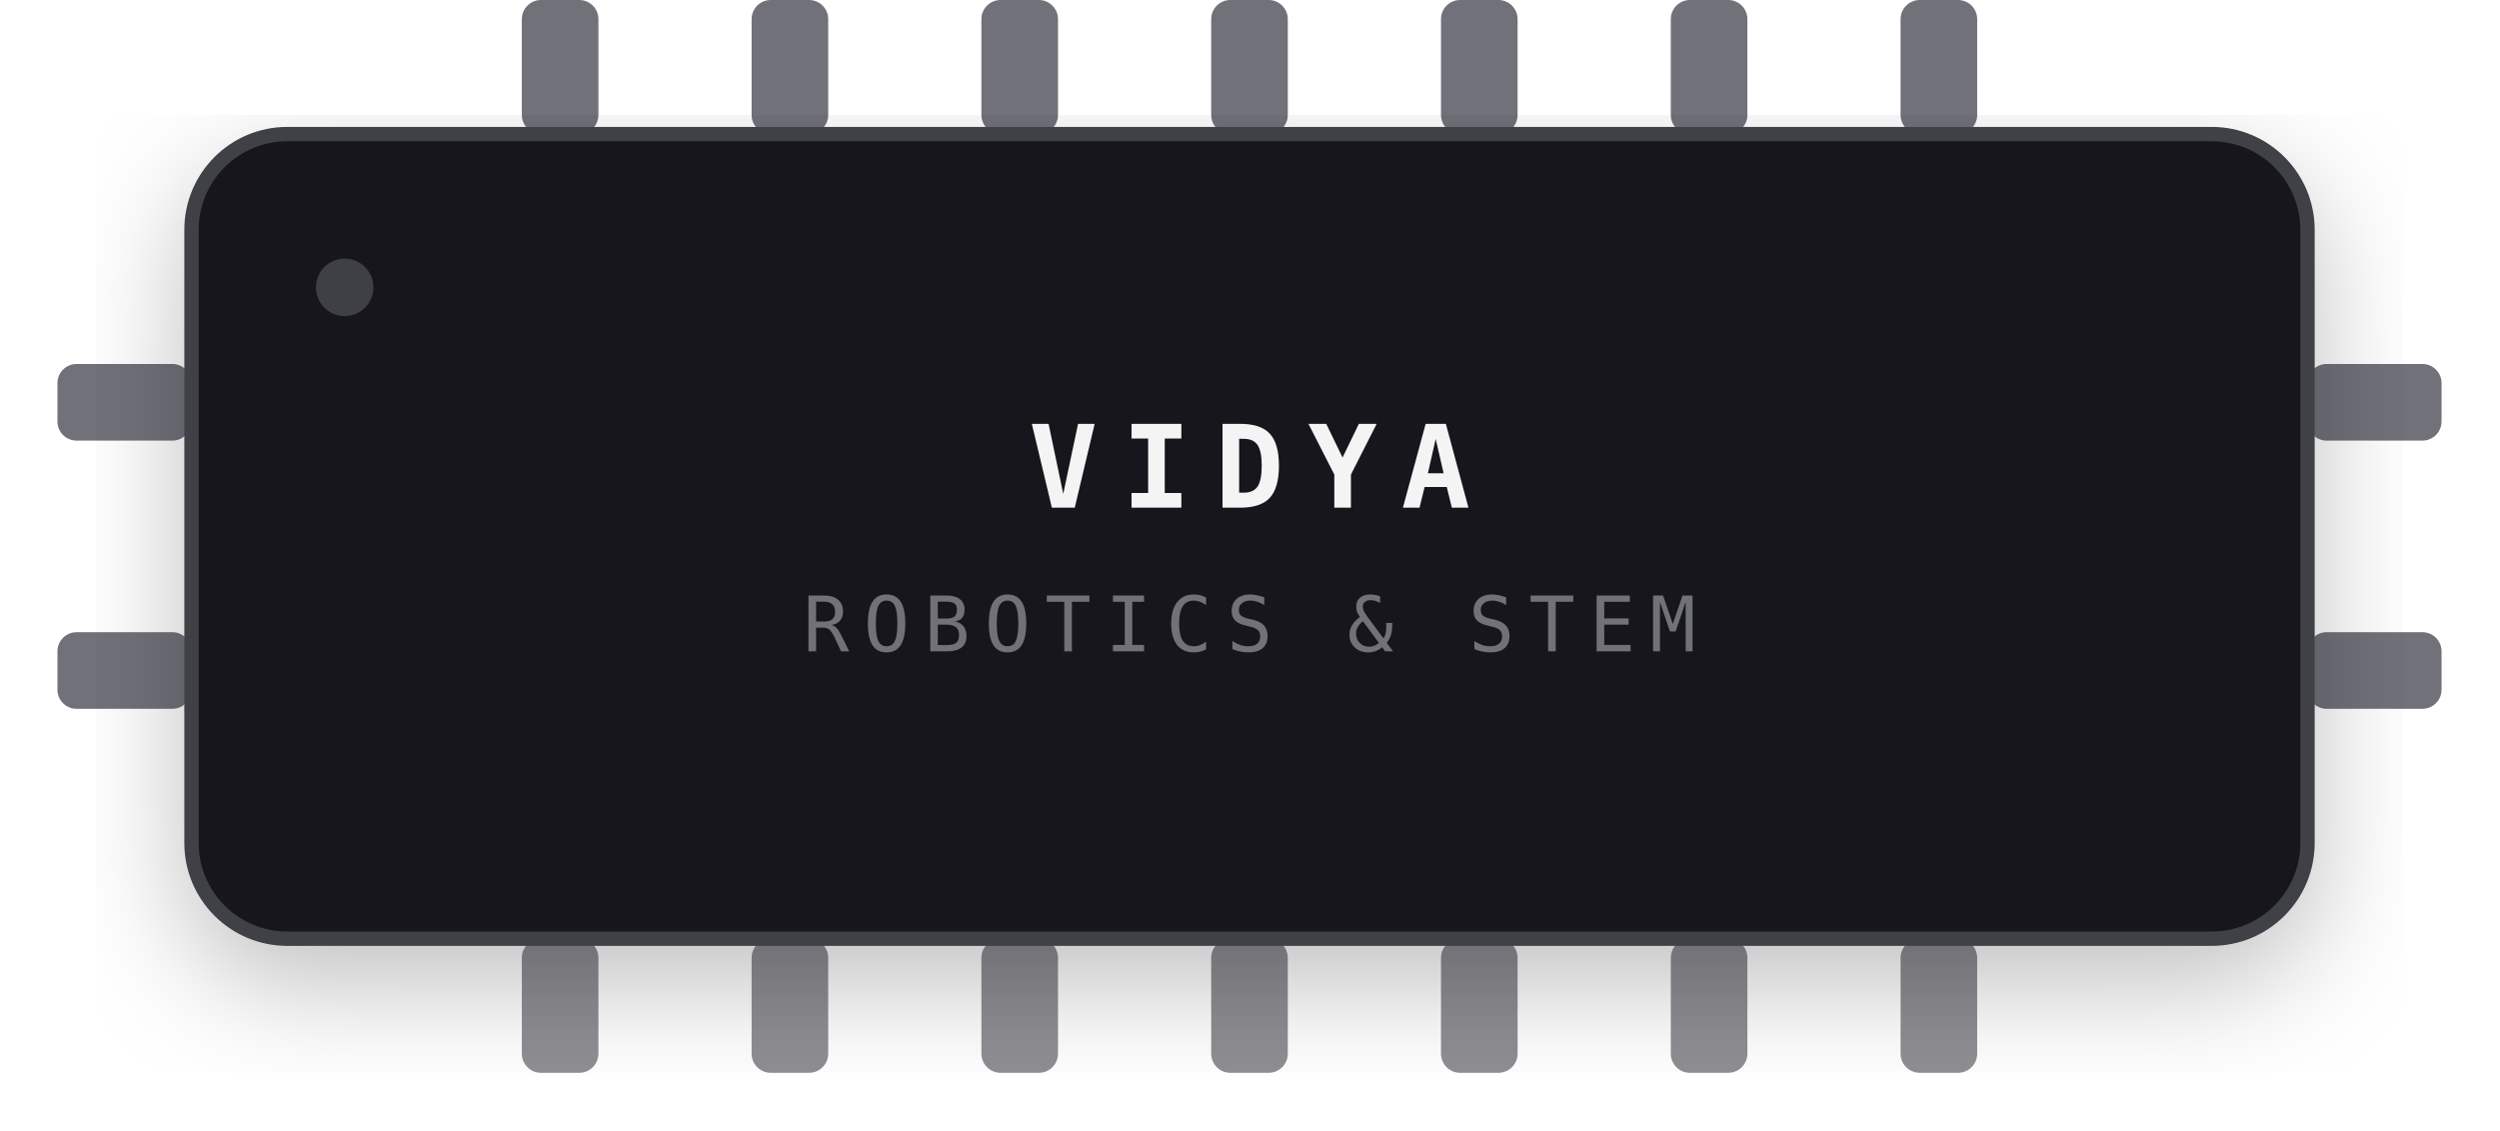
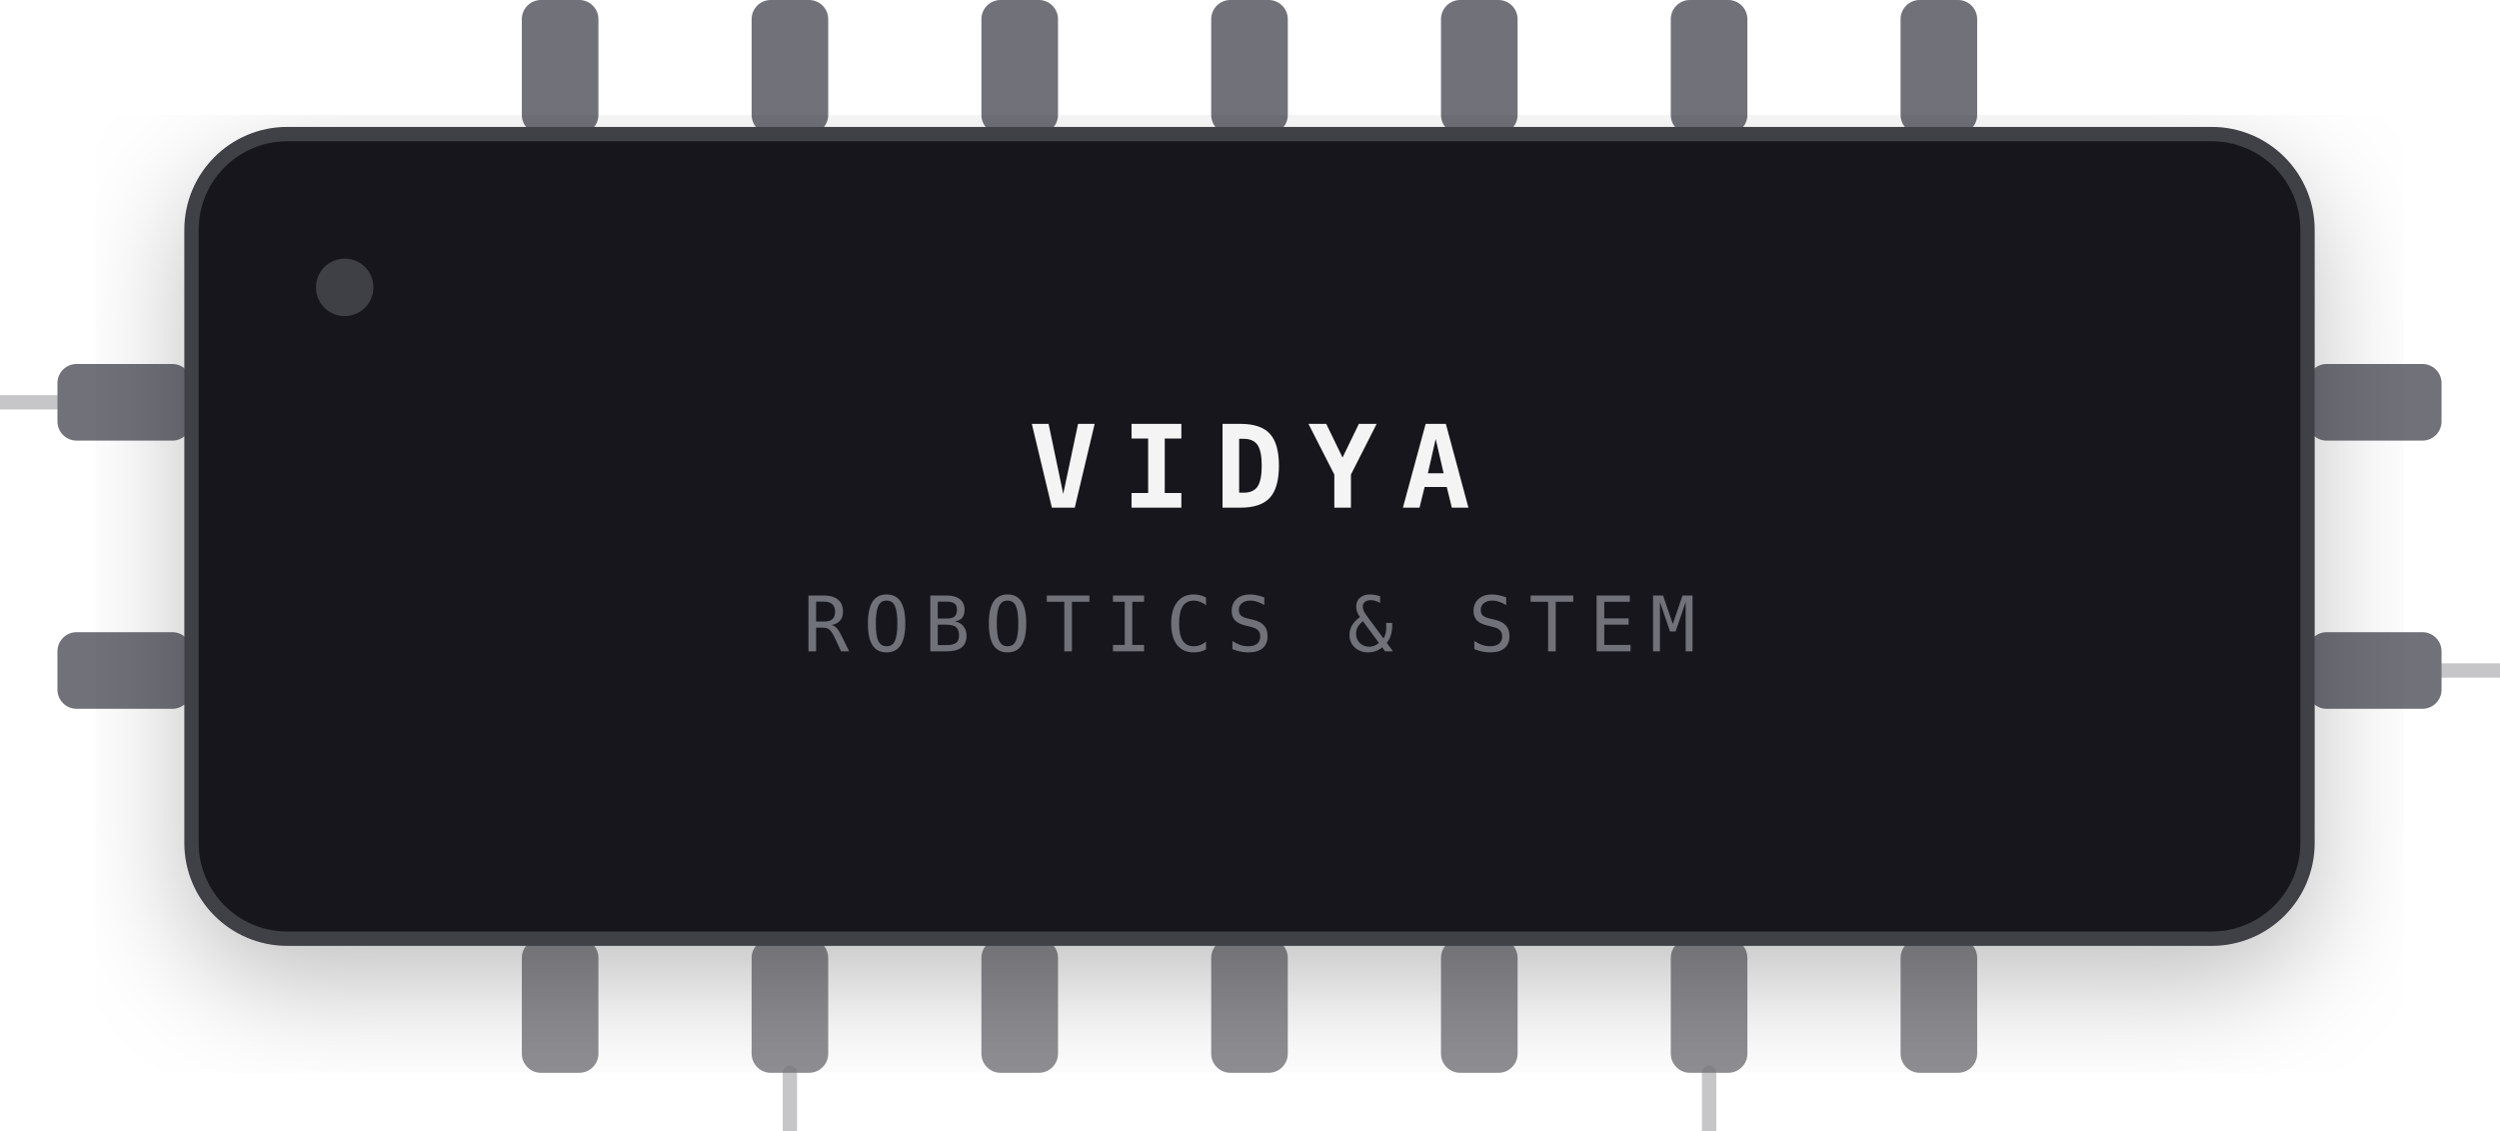
<svg xmlns="http://www.w3.org/2000/svg" width="261" height="118" viewBox="0 0 261 118" fill="none">
  <defs>
    <filter id="chip-shadow" x="10" y="8" width="241" height="104" filterUnits="userSpaceOnUse" color-interpolation-filters="sRGB">
      <feDropShadow dx="0" dy="4" stdDeviation="6" flood-opacity="0.25" />
    </filter>
  </defs>
  <rect x="54.5" y="0" width="8" height="14" rx="2" fill="#71717a" />
  <rect x="78.5" y="0" width="8" height="14" rx="2" fill="#71717a" />
  <rect x="102.5" y="0" width="8" height="14" rx="2" fill="#71717a" />
  <rect x="126.5" y="0" width="8" height="14" rx="2" fill="#71717a" />
  <rect x="150.5" y="0" width="8" height="14" rx="2" fill="#71717a" />
  <rect x="174.5" y="0" width="8" height="14" rx="2" fill="#71717a" />
  <rect x="198.5" y="0" width="8" height="14" rx="2" fill="#71717a" />
  <rect id="chip-pin-1" x="54.5" y="98" width="8" height="14" rx="2" fill="#8e8e93" />
  <rect id="chip-pin-2" x="78.5" y="98" width="8" height="14" rx="2" fill="#8e8e93" />
  <rect id="chip-pin-3" x="102.5" y="98" width="8" height="14" rx="2" fill="#8e8e93" />
  <rect id="chip-pin-4" x="126.5" y="98" width="8" height="14" rx="2" fill="#8e8e93" />
  <rect id="chip-pin-5" x="150.5" y="98" width="8" height="14" rx="2" fill="#8e8e93" />
  <rect id="chip-pin-6" x="174.5" y="98" width="8" height="14" rx="2" fill="#8e8e93" />
  <rect id="chip-pin-7" x="198.5" y="98" width="8" height="14" rx="2" fill="#8e8e93" />
  <rect x="6" y="38" width="14" height="8" rx="2" fill="#71717a" />
  <rect x="6" y="66" width="14" height="8" rx="2" fill="#71717a" />
  <rect x="241" y="38" width="14" height="8" rx="2" fill="#71717a" />
  <rect x="241" y="66" width="14" height="8" rx="2" fill="#71717a" />
  <g filter="url(#chip-shadow)">
    <rect x="20" y="14" width="221" height="84" rx="10" fill="#18181b" stroke="#3f3f46" stroke-width="1.5" />
  </g>
  <circle cx="36" cy="30" r="3" fill="#3f3f46" />
  <text x="130.5" y="53" text-anchor="middle" fill="#f4f4f5" font-size="12" font-weight="700" letter-spacing="2.5" font-family="ui-monospace, SFMono-Regular, Menlo, monospace">VIDYA</text>
  <text x="130.5" y="68" text-anchor="middle" fill="#71717a" font-size="8" font-weight="500" letter-spacing="1.5" font-family="ui-monospace, SFMono-Regular, Menlo, monospace">ROBOTICS &amp; STEM</text>
+   <g stroke="#71717a" stroke-width="1.5" fill="none">
+     <path d="M 58.5,0 L 58.5,-12 L 40,-12" stroke-linecap="round" stroke-linejoin="round" stroke-opacity="0.4" />
+     <circle cx="36" cy="-12" r="3" fill="#18181b" />
+     <path d="M 130.5,0 L 130.5,-18" stroke-linecap="round" stroke-opacity="0.4" />
+     <circle cx="130.5" cy="-22" r="3" fill="#18181b" />
+     <path d="M 82.5,112 L 82.5,124 L 66,124" stroke-linecap="round" stroke-linejoin="round" stroke-opacity="0.4" />
+     <circle cx="62" cy="124" r="3" fill="#18181b" />
+     <path d="M 178.5,112 L 178.5,124 L 195,124" stroke-linecap="round" stroke-linejoin="round" stroke-opacity="0.4" />
+     <circle cx="199" cy="124" r="3" fill="#18181b" />
+     <path d="M 6,42 L -14,42 L -14,28" stroke-linecap="round" stroke-linejoin="round" stroke-opacity="0.4" />
+     <circle cx="-14" cy="24" r="3" fill="#18181b" />
+     <path d="M 255,70 L 275,70 L 275,84" stroke-linecap="round" stroke-linejoin="round" stroke-opacity="0.4" />
+     <circle cx="275" cy="88" r="3" fill="#18181b" />
+   </g>
</svg>
